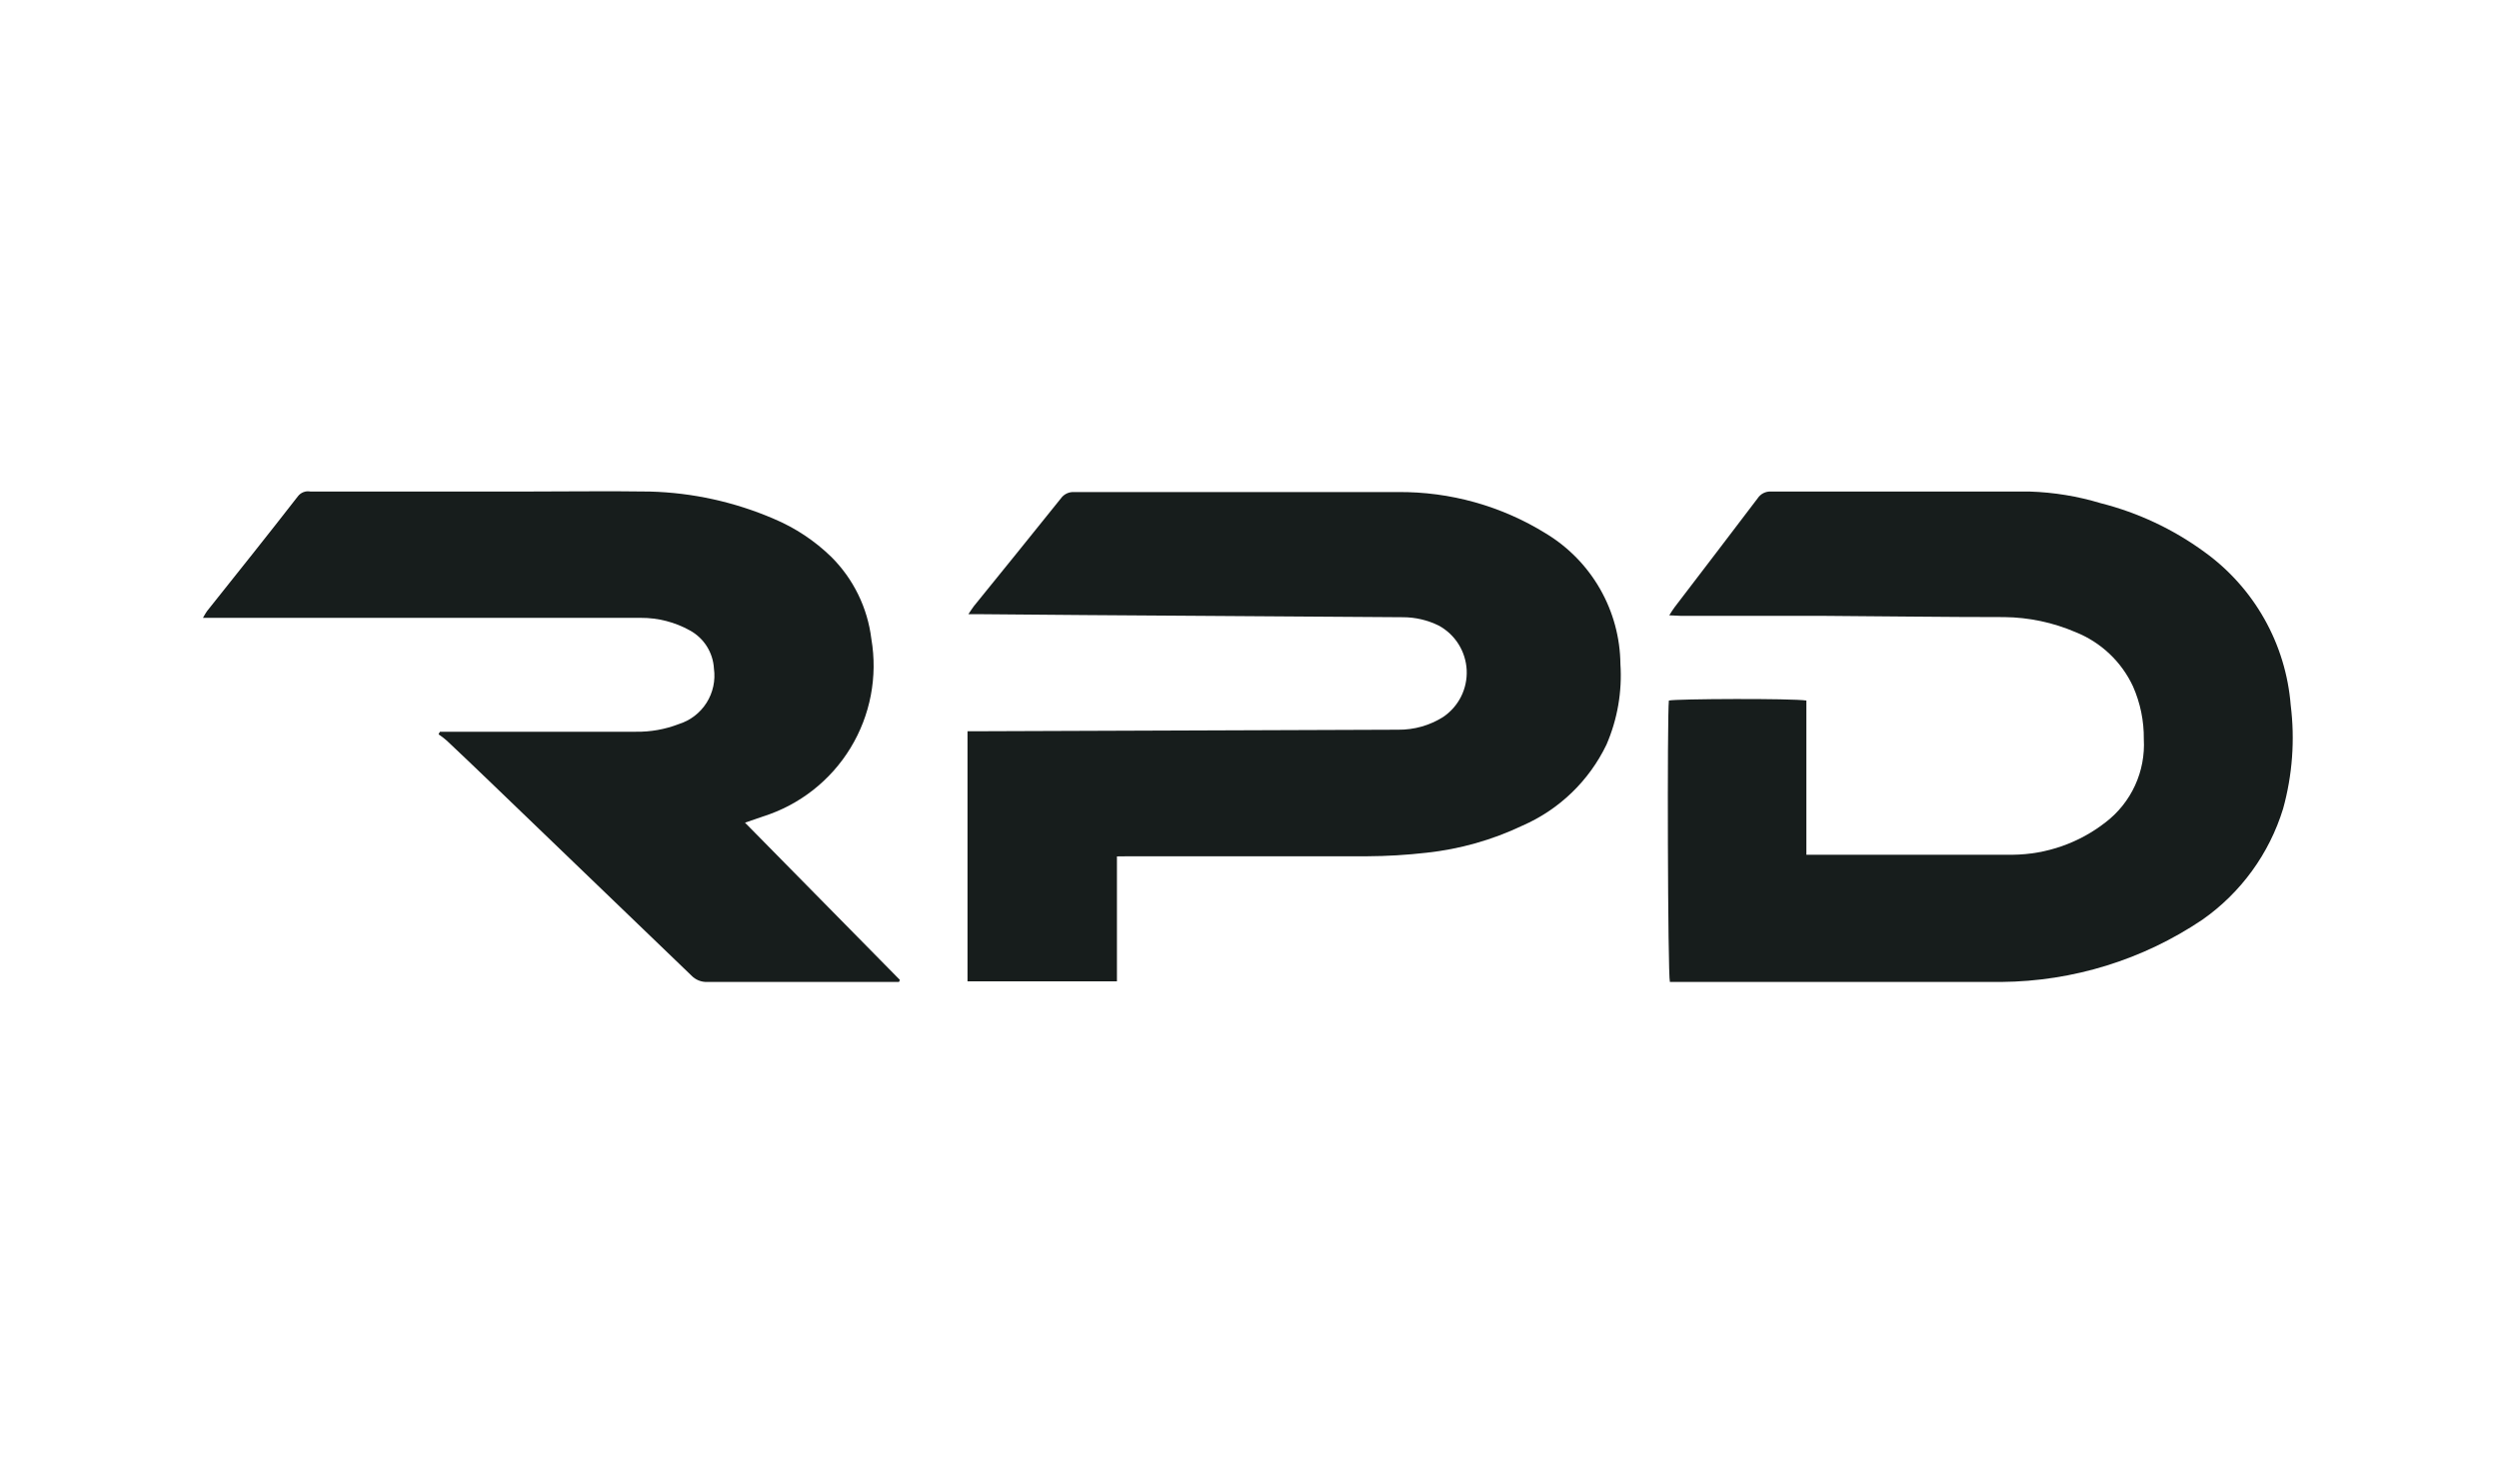
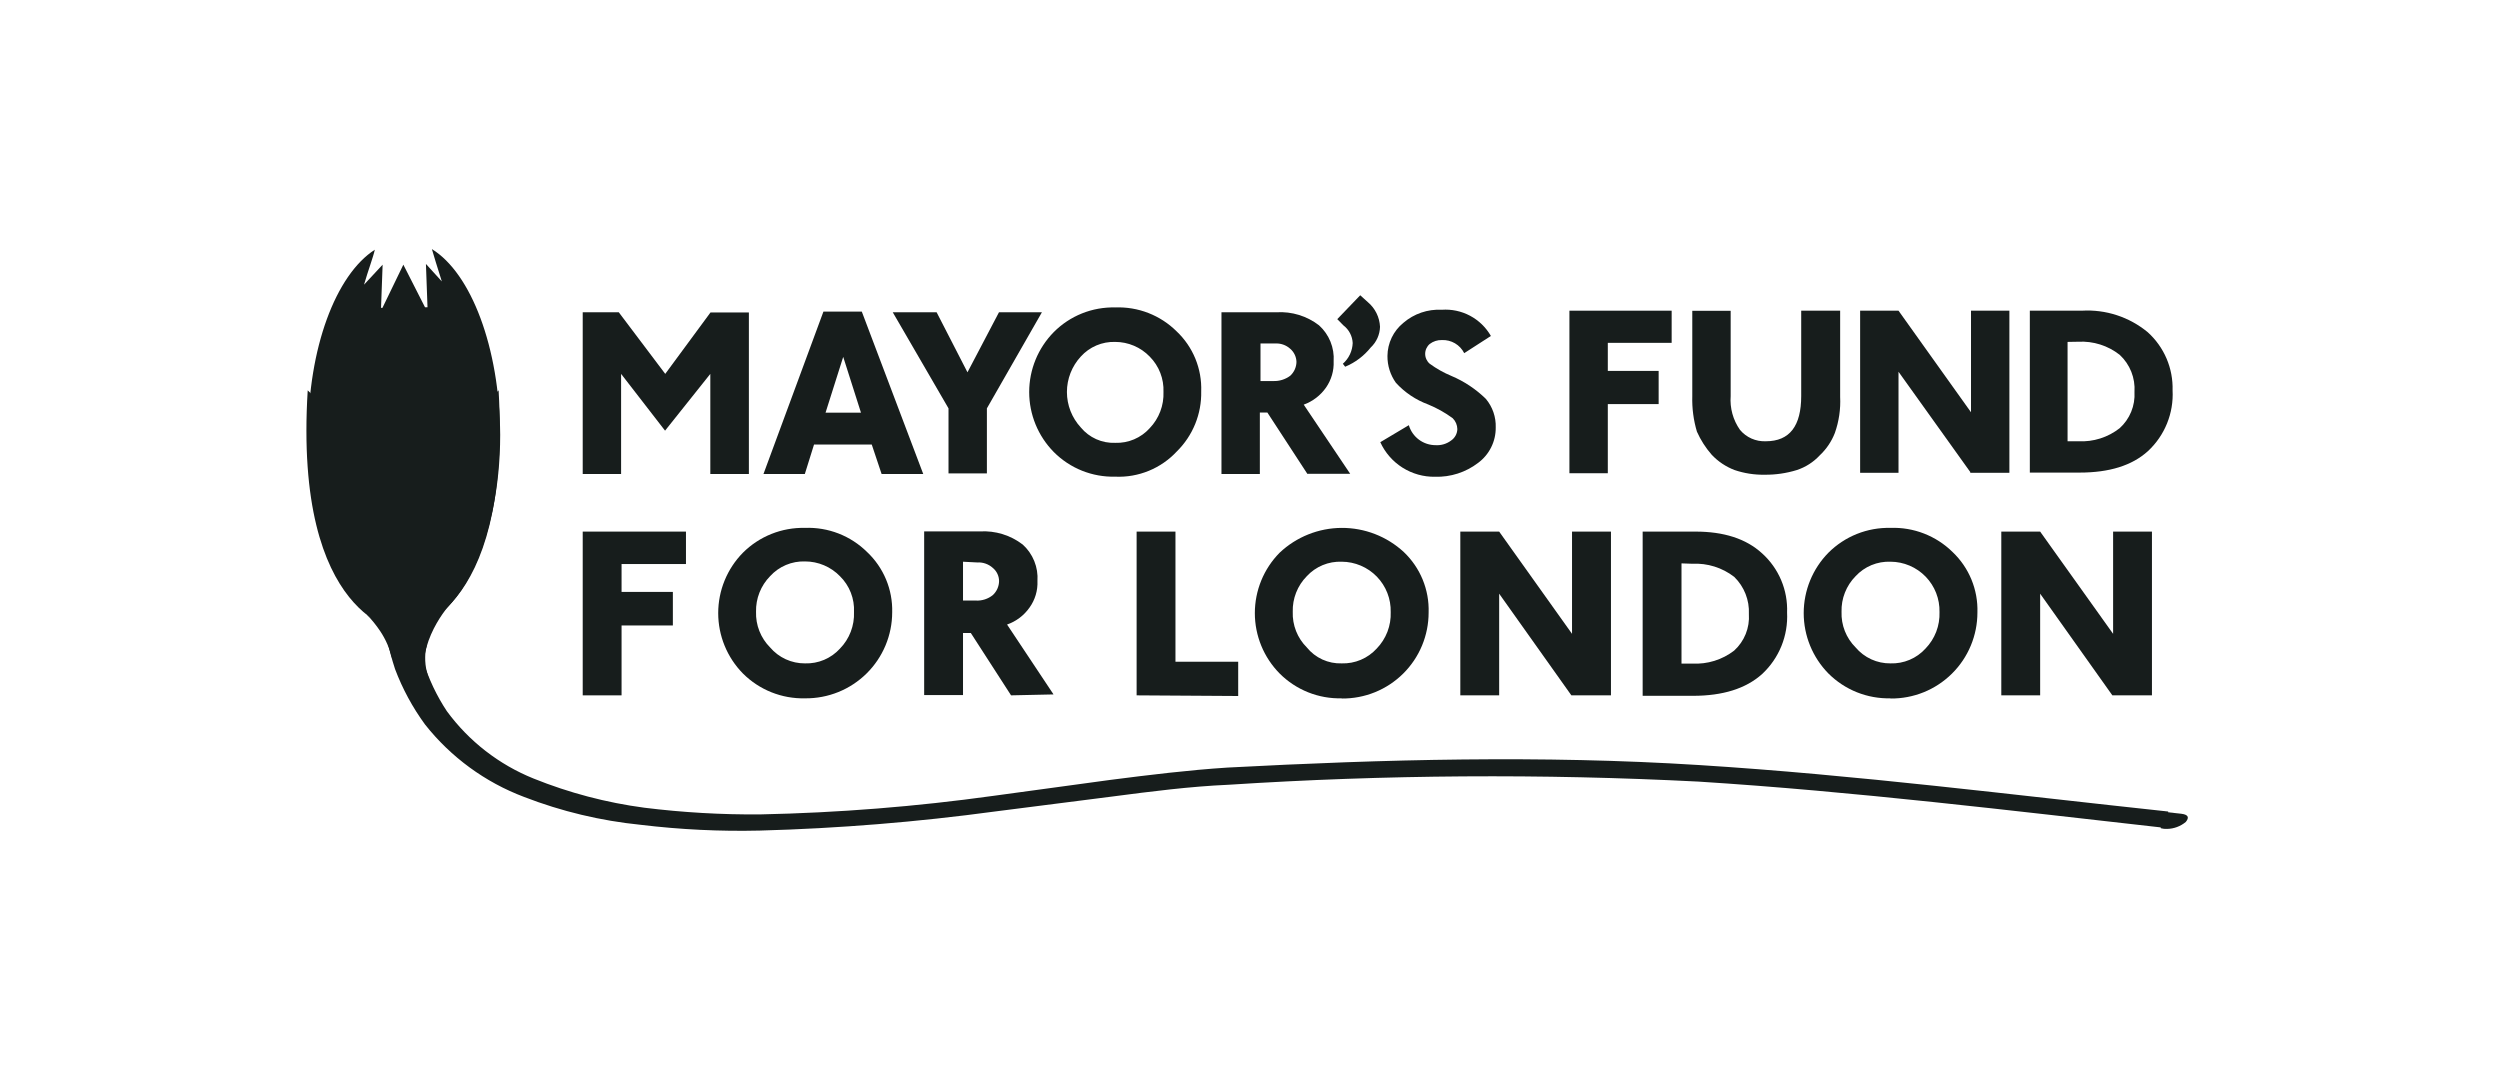
- <svg xmlns="http://www.w3.org/2000/svg" width="197" height="117" viewBox="0 0 197 117" fill="none">
-   <path d="M131.59 48.52C131.78 48.22 131.89 48.04 132.02 47.87C134.2 45.01 136.39 42.16 138.56 39.29C138.674 39.116 138.832 38.975 139.018 38.882C139.205 38.789 139.412 38.747 139.62 38.76C146.42 38.76 153.21 38.76 160.01 38.76C161.909 38.821 163.791 39.13 165.61 39.68C168.546 40.425 171.312 41.725 173.76 43.51C175.707 44.909 177.325 46.715 178.503 48.803C179.681 50.891 180.39 53.21 180.58 55.6C180.921 58.336 180.717 61.113 179.98 63.77C178.893 67.314 176.655 70.393 173.62 72.52C168.933 75.677 163.421 77.384 157.77 77.43C149.35 77.43 140.93 77.43 132.51 77.43H131.64C131.47 76.85 131.42 56.43 131.56 55.24C132.09 55.1 141.34 55.06 142.4 55.24V67.4C142.74 67.4 142.98 67.4 143.22 67.4C148.37 67.4 153.52 67.4 158.66 67.4C161.323 67.375 163.903 66.472 166 64.83C166.995 64.065 167.789 63.069 168.312 61.927C168.835 60.785 169.071 59.533 169 58.28C169.016 56.852 168.726 55.437 168.15 54.13C167.243 52.18 165.626 50.65 163.63 49.85C161.85 49.085 159.937 48.68 158 48.66C153.15 48.66 148.31 48.59 143.46 48.56H132.46L131.59 48.52Z" fill="#171D1C" />
-   <path d="M88.05 67.53V77.38H76.27V57.66H77.33L110.22 57.54C111.472 57.554 112.701 57.207 113.76 56.54C114.362 56.135 114.85 55.582 115.176 54.934C115.502 54.285 115.655 53.564 115.621 52.839C115.586 52.114 115.366 51.411 114.981 50.796C114.595 50.181 114.058 49.676 113.42 49.33C112.543 48.897 111.578 48.671 110.6 48.67L85.5 48.5L77.19 48.43H76.34C76.53 48.15 76.64 47.97 76.77 47.8C79.06 44.97 81.36 42.14 83.64 39.29C83.754 39.132 83.904 39.005 84.079 38.92C84.253 38.834 84.446 38.793 84.64 38.8C93.15 38.8 101.64 38.8 110.19 38.8C114.314 38.762 118.365 39.896 121.87 42.07C123.644 43.143 125.114 44.652 126.142 46.453C127.169 48.253 127.719 50.287 127.74 52.36C127.884 54.537 127.507 56.718 126.64 58.72C125.265 61.578 122.908 63.845 120 65.11C117.624 66.239 115.075 66.959 112.46 67.24C110.9 67.419 109.331 67.512 107.76 67.52C101.52 67.52 95.27 67.52 89.03 67.52L88.05 67.53Z" fill="#171D1C" />
-   <path d="M70.87 77.43H55.75C55.517 77.438 55.286 77.397 55.071 77.309C54.855 77.221 54.661 77.088 54.5 76.92L38.58 61.6C37.473 60.533 36.353 59.467 35.22 58.4C35.014 58.22 34.797 58.053 34.57 57.9L34.68 57.7C34.93 57.7 35.19 57.7 35.45 57.7H50.13C51.281 57.717 52.425 57.514 53.5 57.1C54.408 56.819 55.187 56.224 55.696 55.422C56.206 54.619 56.413 53.661 56.28 52.72C56.247 52.102 56.057 51.502 55.728 50.977C55.399 50.452 54.942 50.02 54.4 49.72C53.215 49.057 51.878 48.713 50.52 48.72H16C16.15 48.47 16.22 48.32 16.32 48.19C18.71 45.19 21.11 42.19 23.48 39.14C23.594 38.989 23.748 38.872 23.925 38.805C24.102 38.738 24.294 38.722 24.48 38.76H41.12C44.49 38.76 47.86 38.71 51.23 38.76C54.594 38.849 57.91 39.579 61 40.91C62.684 41.619 64.22 42.636 65.53 43.91C67.279 45.651 68.392 47.93 68.69 50.38C69.2 53.352 68.615 56.407 67.045 58.981C65.475 61.555 63.025 63.473 60.15 64.38L58.73 64.87L70.94 77.27L70.87 77.43Z" fill="#171D1C" />
+ <svg xmlns="http://www.w3.org/2000/svg" width="269" height="117" viewBox="0 0 269 117" fill="none">
+   <path d="M46.47 26.8C46.64 27.42 47.09 28.85 47.54 30.28L45.83 28.4L46 33.06H45.73L43.4 28.48L41.15 33.13H41L41.17 28.48L39.17 30.63C39.61 29.1 40.17 27.63 40.33 26.87C36.13 29.57 33.16 37.46 33.16 46.76C33.16 58.24 37.73 67.57 43.47 67.57C49.21 67.57 53.82 58.24 53.82 46.79C53.75 37.36 50.68 29.39 46.47 26.8Z" fill="#171D1C" />
+   <path d="M53.65 42C51.441 44.1 49.732 46.67 48.65 49.52C48.149 50.794 47.761 52.109 47.49 53.45L43.43 42L39.43 53.45C39.156 52.108 38.764 50.793 38.26 49.52C37.115 46.666 35.356 44.099 33.11 42C31.58 66.74 43.11 67.9 43.33 68C43.6 67.94 55.08 66.68 53.65 42Z" fill="#171D1C" />
+   <path d="M43.43 66.58H40.29C40.605 67.149 41.057 67.631 41.605 67.98C42.154 68.329 42.781 68.536 43.43 68.58C44.079 68.536 44.706 68.329 45.255 67.98C45.803 67.631 46.256 67.149 46.57 66.58H43.43Z" fill="#171D1C" />
+   <path d="M48.72 64.7C48.72 64.7 45.14 68.28 45.58 72.86C43.33 66.23 44.42 65.07 44.42 65.07L48.72 64.7Z" fill="#171D1C" />
+   <path d="M39.12 65.69C39.12 65.69 42.61 68.69 42.98 72.76C44.05 65.86 42.61 64.9 42.61 64.9L39.12 65.69Z" fill="#171D1C" />
+   <path d="M45.58 71.6C45.578 72.198 45.635 72.794 45.75 73.38C45.444 72.852 45.237 72.272 45.14 71.67L45.58 71.6Z" fill="#171D1C" />
+   <path d="M42.27 70.26C42.502 70.966 42.683 71.688 42.81 72.42C42.91 71.15 42.81 71.08 42.81 71.08C42.81 71.08 42.17 70 42.27 70.26Z" fill="#171D1C" />
+   <path d="M45.93 69.45C45.813 69.86 45.753 70.284 45.75 70.71C45.733 71.755 45.98 72.787 46.47 73.71C45.85 72.38 45.31 71.11 44.69 69.78L45.93 69.45Z" fill="#171D1C" />
+   <path d="M39.47 66.13C40.003 66.679 40.485 67.275 40.91 67.91C41.495 68.786 41.921 69.757 42.17 70.78C42.294 69.964 42.201 69.129 41.9 68.36C41.769 67.982 41.584 67.625 41.35 67.3C40.704 66.942 40.077 66.551 39.47 66.13Z" fill="#171D1C" />
+   <path d="M76.43 51V40.23L71.56 46.34L66.83 40.23V51H62.7V33.6H66.58L71.58 40.23L76.45 33.62H80.58V51H76.43Z" fill="#171D1C" />
+   <path d="M94.86 51L93.8 47.83H87.59L86.6 51H82.15L88.6 33.53H92.73L99.34 51H94.86ZM90.73 38.4L88.83 44.4H92.64L90.73 38.4Z" fill="#171D1C" />
+   <path d="M106.19 43.94V50.94H102.06V43.94L96.06 33.6H100.78L104.1 40.06L107.49 33.6H112.11L106.19 43.94Z" fill="#171D1C" />
+   <path d="M120 51.29C118.776 51.321 117.558 51.102 116.422 50.647C115.285 50.191 114.253 49.508 113.39 48.64C111.693 46.92 110.741 44.601 110.741 42.185C110.741 39.769 111.693 37.45 113.39 35.73C114.253 34.862 115.285 34.179 116.422 33.723C117.558 33.268 118.776 33.049 120 33.08C121.217 33.033 122.432 33.237 123.567 33.679C124.702 34.121 125.735 34.792 126.6 35.65C127.475 36.477 128.165 37.48 128.622 38.594C129.078 39.708 129.293 40.907 129.25 42.11C129.276 43.309 129.057 44.5 128.607 45.611C128.156 46.721 127.484 47.728 126.63 48.57C125.788 49.477 124.759 50.19 123.614 50.66C122.47 51.13 121.236 51.345 120 51.29V51.29ZM120 47.65C120.696 47.674 121.389 47.545 122.03 47.272C122.672 46.999 123.245 46.589 123.71 46.07C124.205 45.554 124.591 44.944 124.845 44.275C125.1 43.607 125.217 42.895 125.19 42.18C125.219 41.477 125.102 40.776 124.847 40.121C124.593 39.465 124.205 38.869 123.71 38.37C123.229 37.871 122.653 37.474 122.016 37.203C121.378 36.931 120.693 36.791 120 36.79C119.304 36.767 118.611 36.897 117.97 37.17C117.329 37.443 116.756 37.852 116.29 38.37C115.333 39.408 114.801 40.768 114.801 42.18C114.801 43.592 115.333 44.952 116.29 45.99C116.738 46.534 117.307 46.967 117.95 47.255C118.594 47.543 119.295 47.678 120 47.65V47.65Z" fill="#171D1C" />
+   <path d="M140.68 51L136.37 44.39H135.56V51H131.43V33.6H137.36C138.999 33.502 140.619 33.999 141.92 35C142.46 35.485 142.883 36.086 143.157 36.758C143.431 37.43 143.548 38.156 143.5 38.88C143.542 39.884 143.254 40.874 142.68 41.7C142.089 42.546 141.251 43.189 140.28 43.54L145.28 50.98H140.7L140.68 51ZM135.63 36.85V41H137C137.658 41.026 138.304 40.825 138.83 40.43C139.037 40.24 139.202 40.01 139.318 39.754C139.433 39.498 139.495 39.221 139.5 38.94C139.493 38.671 139.429 38.407 139.314 38.164C139.199 37.921 139.034 37.705 138.83 37.53C138.608 37.328 138.347 37.174 138.064 37.076C137.78 36.978 137.479 36.939 137.18 36.96H135.59L135.63 36.85Z" fill="#171D1C" />
+   <path d="M144.74 39.46L144.49 39.14C144.809 38.86 145.068 38.518 145.25 38.134C145.432 37.751 145.534 37.334 145.55 36.91C145.532 36.539 145.434 36.177 145.261 35.849C145.088 35.521 144.845 35.234 144.55 35.01L143.89 34.34L146.36 31.77L147.18 32.51C147.569 32.838 147.887 33.242 148.112 33.698C148.338 34.154 148.466 34.652 148.49 35.16C148.479 35.579 148.385 35.992 148.214 36.375C148.042 36.758 147.796 37.103 147.49 37.39C146.762 38.3 145.816 39.012 144.74 39.46V39.46Z" fill="#171D1C" />
+   <path d="M148.52 47.58L151.59 45.75C151.774 46.373 152.155 46.919 152.676 47.307C153.198 47.695 153.83 47.903 154.48 47.9C155.075 47.938 155.664 47.76 156.14 47.4C156.341 47.263 156.506 47.079 156.623 46.866C156.739 46.652 156.804 46.413 156.81 46.17C156.802 45.73 156.623 45.31 156.31 45C155.494 44.401 154.607 43.904 153.67 43.52C152.344 43.032 151.154 42.233 150.2 41.19C149.599 40.347 149.28 39.335 149.29 38.3C149.295 37.617 149.451 36.944 149.746 36.328C150.042 35.713 150.47 35.171 151 34.74C152.143 33.755 153.623 33.25 155.13 33.33C156.188 33.254 157.246 33.478 158.182 33.977C159.117 34.476 159.893 35.229 160.42 36.15L157.55 38C157.329 37.559 156.984 37.191 156.558 36.94C156.133 36.69 155.643 36.569 155.15 36.59C154.678 36.575 154.215 36.723 153.84 37.01C153.686 37.141 153.562 37.305 153.477 37.489C153.393 37.672 153.349 37.873 153.349 38.075C153.349 38.278 153.393 38.478 153.477 38.661C153.562 38.845 153.686 39.009 153.84 39.14C154.562 39.667 155.344 40.107 156.17 40.45C157.551 41.033 158.809 41.871 159.88 42.92C160.601 43.781 160.979 44.878 160.94 46C160.948 46.74 160.78 47.472 160.449 48.134C160.119 48.797 159.636 49.371 159.04 49.81C157.714 50.824 156.079 51.35 154.41 51.3C153.173 51.32 151.957 50.979 150.91 50.318C149.864 49.657 149.033 48.706 148.52 47.58V47.58Z" fill="#171D1C" />
+   <path d="M173 36.91V39.91H178.47V43.48H173V50.92H168.87V33.43H179.87V36.89H173V36.91Z" fill="#171D1C" />
+   <path d="M198 42.7C198.065 44.021 197.871 45.343 197.43 46.59C197.074 47.505 196.517 48.329 195.8 49C195.124 49.727 194.274 50.271 193.33 50.58C192.206 50.925 191.036 51.094 189.86 51.08C188.769 51.098 187.683 50.929 186.65 50.58C185.707 50.224 184.858 49.656 184.17 48.92C183.524 48.18 182.991 47.347 182.59 46.45C182.222 45.215 182.053 43.928 182.09 42.64V33.44H186.22V42.62C186.123 43.909 186.476 45.192 187.22 46.25C187.557 46.656 187.984 46.977 188.466 47.191C188.948 47.404 189.473 47.503 190 47.48C192.58 47.48 193.81 45.82 193.81 42.61V33.43H198V42.7Z" fill="#171D1C" />
+   <path d="M212 50.79L204.28 40V50.87H200.15V33.43H204.28L212.08 44.36V33.43H216.21V50.87H212V50.79Z" fill="#171D1C" />
+   <path d="M218.41 50.79V33.43H224C226.575 33.275 229.113 34.104 231.1 35.75C231.971 36.536 232.661 37.502 233.122 38.581C233.583 39.661 233.804 40.827 233.77 42C233.834 43.215 233.63 44.43 233.174 45.558C232.718 46.686 232.02 47.7 231.13 48.53C229.4 50.11 226.92 50.85 223.78 50.85H218.41V50.75V50.79ZM222.47 36.79V47.48H223.63C225.235 47.565 226.817 47.064 228.08 46.07C228.619 45.582 229.042 44.979 229.317 44.306C229.593 43.633 229.713 42.906 229.67 42.18C229.72 41.437 229.603 40.692 229.328 40C229.053 39.308 228.626 38.686 228.08 38.18C226.817 37.186 225.235 36.685 223.63 36.77L222.47 36.79Z" fill="#171D1C" />
+   <path d="M66.88 60.69V63.69H72.4V67.3H66.88V74.82H62.7V57.2H73.81V60.69H66.88Z" fill="#171D1C" />
+   <path d="M86.62 75.14C85.384 75.169 84.155 74.948 83.007 74.489C81.859 74.03 80.815 73.343 79.94 72.47C78.235 70.736 77.279 68.402 77.279 65.97C77.279 63.538 78.235 61.204 79.94 59.47C80.815 58.597 81.859 57.91 83.007 57.451C84.155 56.992 85.384 56.771 86.62 56.8C87.852 56.753 89.081 56.959 90.23 57.406C91.379 57.853 92.424 58.532 93.3 59.4C94.18 60.23 94.876 61.235 95.341 62.352C95.806 63.469 96.031 64.671 96 65.88C95.999 67.104 95.755 68.316 95.283 69.445C94.811 70.575 94.12 71.6 93.25 72.46C92.379 73.321 91.347 74.001 90.213 74.461C89.078 74.921 87.864 75.152 86.64 75.14H86.62ZM86.62 71.38C87.325 71.403 88.026 71.273 88.675 70.999C89.324 70.724 89.906 70.312 90.38 69.79C90.886 69.272 91.281 68.656 91.54 67.981C91.8 67.305 91.919 66.583 91.89 65.86C91.925 65.147 91.809 64.434 91.548 63.768C91.288 63.103 90.89 62.5 90.38 62C89.892 61.496 89.308 61.096 88.662 60.823C88.016 60.55 87.321 60.409 86.62 60.41C85.915 60.387 85.215 60.517 84.565 60.792C83.916 61.066 83.334 61.479 82.86 62C82.365 62.505 81.977 63.104 81.717 63.762C81.458 64.42 81.333 65.123 81.35 65.83C81.327 66.538 81.449 67.243 81.709 67.901C81.969 68.56 82.36 69.158 82.86 69.66C83.323 70.204 83.899 70.641 84.549 70.938C85.198 71.235 85.906 71.386 86.62 71.38Z" fill="#171D1C" />
+   <path d="M108.79 74.82L104.46 68.11H103.62V74.79H99.44V57.18H105.44C107.093 57.082 108.726 57.583 110.04 58.59C110.586 59.081 111.013 59.691 111.288 60.372C111.564 61.053 111.68 61.787 111.63 62.52C111.675 63.538 111.375 64.542 110.78 65.37C110.186 66.219 109.339 66.86 108.36 67.2L113.36 74.72L108.76 74.82H108.79ZM103.62 60.44V64.62H105C105.662 64.657 106.314 64.447 106.83 64.03C107.038 63.837 107.205 63.604 107.32 63.344C107.436 63.084 107.497 62.804 107.5 62.52C107.498 62.25 107.437 61.984 107.321 61.741C107.205 61.497 107.038 61.282 106.83 61.11C106.603 60.904 106.338 60.746 106.05 60.645C105.761 60.544 105.455 60.501 105.15 60.52L103.59 60.44H103.62Z" fill="#171D1C" />
+   <path d="M122.3 74.82V57.2H126.48V71.2H133.23V74.89L122.3 74.82Z" fill="#171D1C" />
+   <path d="M144.37 75.14C143.133 75.171 141.904 74.951 140.755 74.492C139.607 74.032 138.564 73.345 137.69 72.47C135.98 70.739 135.021 68.403 135.021 65.97C135.021 63.537 135.98 61.201 137.69 59.47C139.494 57.768 141.876 56.815 144.356 56.802C146.836 56.789 149.228 57.717 151.05 59.4C151.928 60.234 152.62 61.244 153.08 62.364C153.54 63.485 153.758 64.69 153.72 65.9C153.721 67.124 153.48 68.336 153.009 69.466C152.539 70.596 151.849 71.621 150.979 72.483C150.109 73.344 149.077 74.024 147.943 74.484C146.808 74.943 145.594 75.173 144.37 75.16V75.14ZM144.37 71.38C145.074 71.401 145.775 71.271 146.424 70.996C147.073 70.722 147.655 70.31 148.13 69.79C148.634 69.271 149.027 68.655 149.287 67.98C149.546 67.304 149.666 66.583 149.64 65.86C149.657 65.156 149.534 64.456 149.277 63.8C149.02 63.145 148.635 62.547 148.144 62.042C147.653 61.537 147.067 61.136 146.418 60.861C145.77 60.585 145.074 60.442 144.37 60.44C143.668 60.413 142.968 60.538 142.319 60.807C141.669 61.077 141.086 61.484 140.61 62C140.113 62.504 139.723 63.103 139.464 63.761C139.204 64.419 139.08 65.123 139.1 65.83C139.075 66.538 139.196 67.243 139.455 67.903C139.715 68.561 140.108 69.16 140.61 69.66C141.06 70.219 141.635 70.665 142.287 70.963C142.94 71.261 143.653 71.404 144.37 71.38Z" fill="#171D1C" />
+   <path d="M169.08 74.82L161.31 63.88V74.82H157.13V57.2H161.31L169.15 68.2V57.2H173.34V74.82H169.08Z" fill="#171D1C" />
+   <path d="M176.75 74.82V57.2H182.44C185.44 57.2 187.86 57.94 189.61 59.55C190.495 60.349 191.194 61.333 191.657 62.432C192.121 63.531 192.336 64.718 192.29 65.91C192.352 67.141 192.145 68.37 191.682 69.512C191.219 70.653 190.512 71.68 189.61 72.52C187.86 74.1 185.36 74.87 182.17 74.87H176.75V74.82ZM180.93 60.62V71.4H182.09C183.713 71.491 185.314 70.994 186.6 70C187.142 69.506 187.566 68.896 187.84 68.216C188.113 67.535 188.23 66.802 188.18 66.07C188.215 65.329 188.092 64.59 187.819 63.9C187.547 63.211 187.131 62.587 186.6 62.07C185.314 61.076 183.714 60.576 182.09 60.66L180.93 60.62V60.62Z" fill="#171D1C" />
+   <path d="M203.42 75.14C202.184 75.169 200.955 74.948 199.806 74.489C198.658 74.03 197.615 73.343 196.74 72.47C195.035 70.736 194.079 68.402 194.079 65.97C194.079 63.538 195.035 61.204 196.74 59.47C197.615 58.597 198.658 57.91 199.806 57.451C200.955 56.992 202.184 56.771 203.42 56.8C204.652 56.756 205.879 56.964 207.028 57.411C208.176 57.858 209.222 58.535 210.1 59.4C210.978 60.234 211.67 61.244 212.13 62.364C212.59 63.485 212.808 64.69 212.77 65.9C212.771 67.124 212.53 68.336 212.059 69.466C211.589 70.596 210.899 71.621 210.029 72.483C209.159 73.344 208.127 74.024 206.993 74.484C205.858 74.943 204.644 75.173 203.42 75.16V75.14ZM203.42 71.38C204.124 71.403 204.825 71.272 205.474 70.998C206.124 70.724 206.705 70.311 207.18 69.79C207.684 69.271 208.077 68.655 208.337 67.98C208.596 67.304 208.716 66.583 208.69 65.86C208.707 65.156 208.584 64.456 208.327 63.8C208.07 63.145 207.685 62.547 207.194 62.042C206.703 61.537 206.117 61.136 205.469 60.861C204.82 60.585 204.124 60.442 203.42 60.44C202.718 60.413 202.018 60.538 201.369 60.807C200.719 61.077 200.136 61.484 199.66 62C199.163 62.504 198.773 63.103 198.514 63.761C198.254 64.419 198.13 65.123 198.15 65.83C198.125 66.538 198.246 67.243 198.505 67.903C198.765 68.561 199.158 69.16 199.66 69.66C200.121 70.207 200.697 70.644 201.347 70.942C201.997 71.239 202.705 71.389 203.42 71.38V71.38Z" fill="#171D1C" />
+   <path d="M227.29 74.82L219.52 63.88V74.82H215.34V57.2H219.52L227.37 68.2V57.2H231.55V74.82H227.29Z" fill="#171D1C" />
+   <path d="M44.59 65.41C44.689 69.367 45.898 73.217 48.08 76.52C50.455 79.758 53.686 82.268 57.41 83.77C61.236 85.312 65.241 86.367 69.33 86.91C73.466 87.424 77.632 87.664 81.8 87.63C90.202 87.456 98.587 86.788 106.91 85.63L119.45 83.92C123.66 83.38 127.89 82.86 132.09 82.59C148.94 81.7 165.89 81.25 182.84 82.32C199.79 83.39 216.53 85.53 233.3 87.32L233.13 89.1C216.36 87.22 199.61 85.17 182.76 84.1C165.911 83.238 149.026 83.352 132.19 84.44C128.06 84.62 123.86 85.16 119.65 85.71L107.11 87.31C98.7 88.451 90.234 89.139 81.75 89.37C77.471 89.471 73.19 89.263 68.94 88.75C64.641 88.318 60.42 87.309 56.39 85.75C52.194 84.166 48.509 81.469 45.73 77.95C44.394 76.121 43.31 74.119 42.51 72C41.813 69.867 41.334 67.669 41.08 65.44L44.59 65.41Z" fill="#171D1C" />
+   <path d="M235.18 88.45C234.616 88.916 233.911 89.177 233.18 89.19C232.91 89.19 232.78 89.19 232.51 89.12L232.17 87.28C232.98 87.38 233.9 87.46 234.71 87.56C235.52 87.66 235.56 88 235.18 88.45Z" fill="#171D1C" />
</svg>
